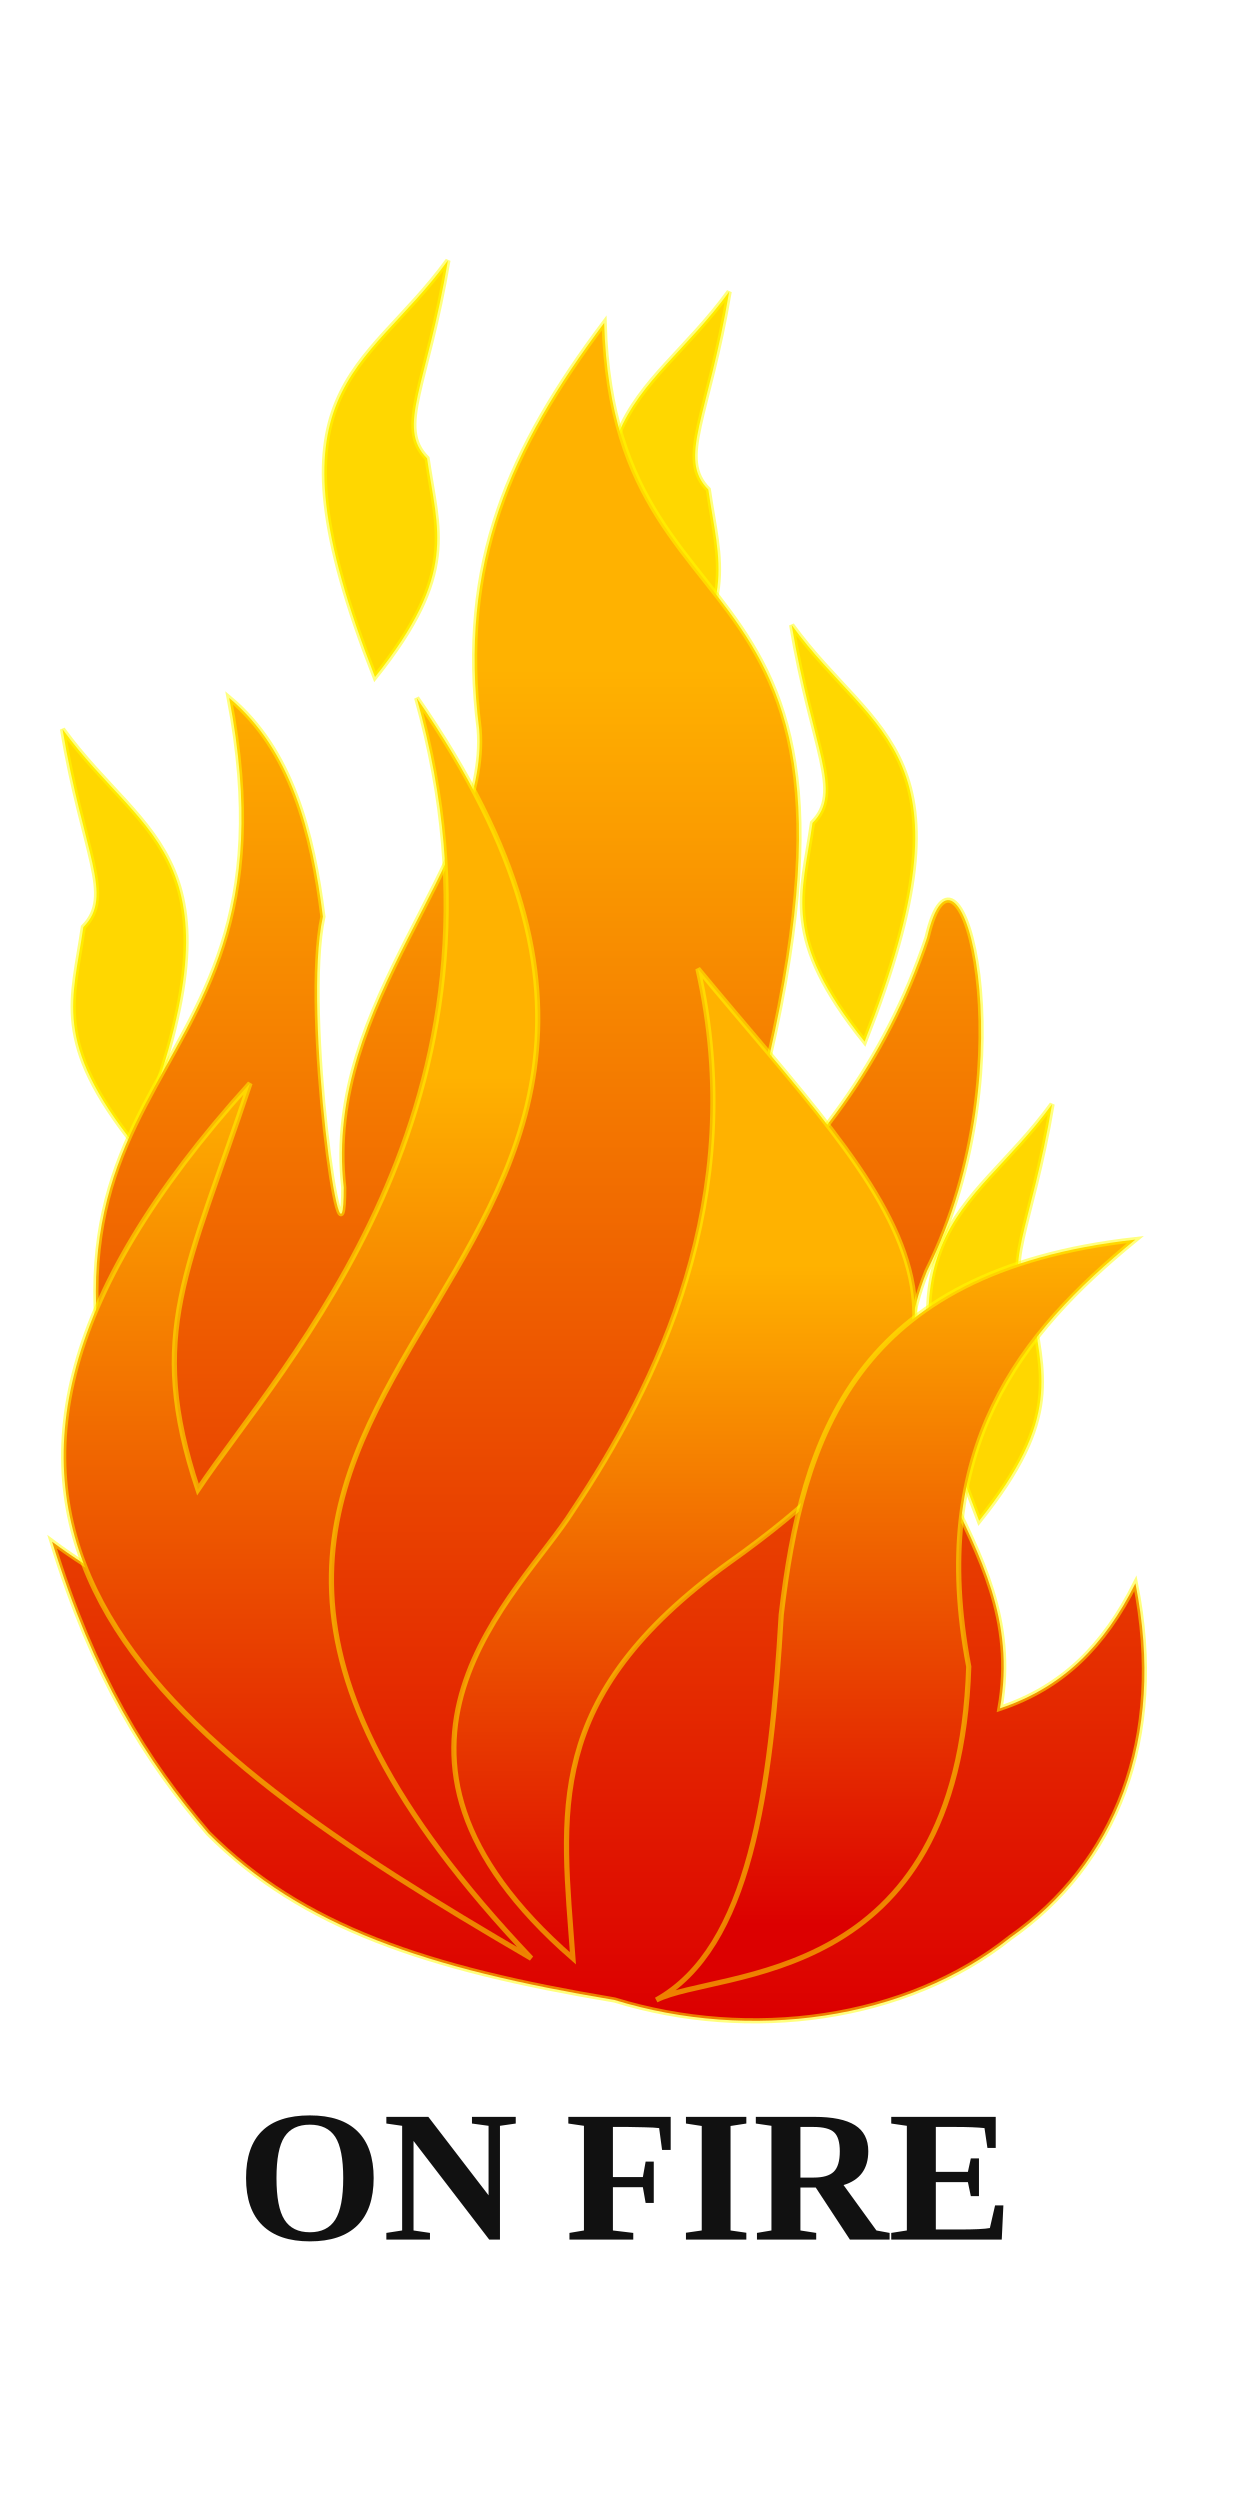
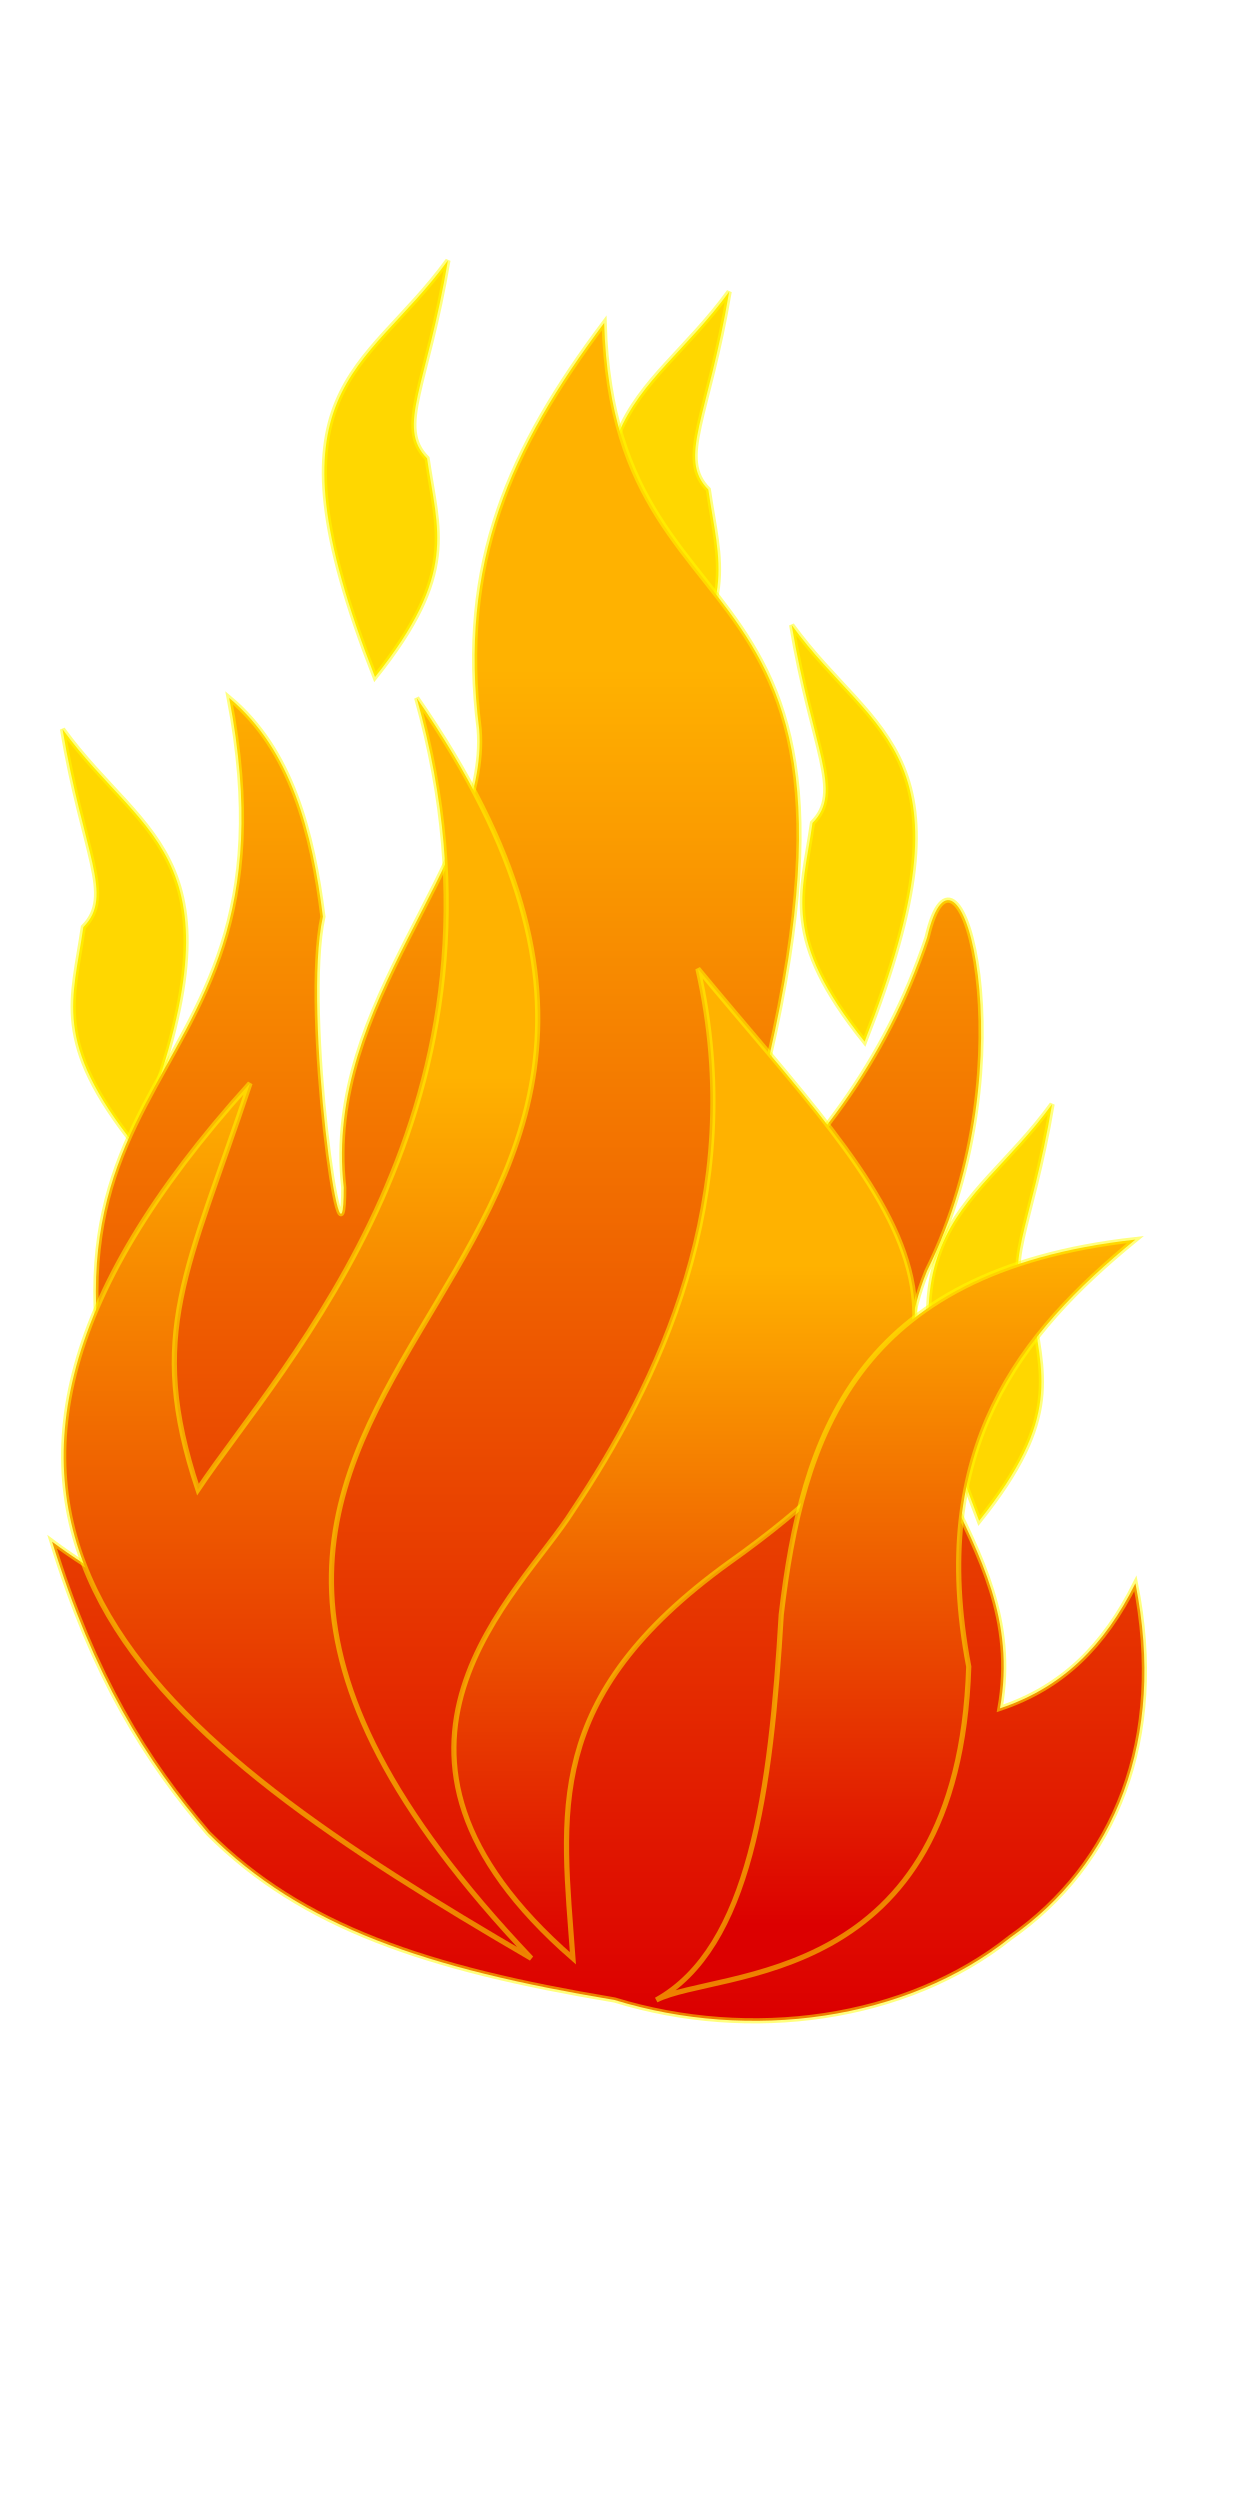
<svg viewBox="0 -20 120 240">
  <defs>
    <linearGradient id="fire-gradient-basic" x1="0%" y1="0%" x2="0%" y2="100%">
      <stop stop-color="#ffb200" offset="0.2" />
      <stop stop-color="#dc0000" offset="1" />
    </linearGradient>
    <linearGradient id="fire-gradient-red" x1="0%" y1="0%" x2="0%" y2="100%">
      <stop stop-color="#ffb200" offset="0" />
      <stop stop-color="#dc0000" offset="0.9" />
    </linearGradient>
    <linearGradient id="fire-gradient-yellow" x1="0%" y1="0%" x2="0%" y2="100%">
      <stop stop-color="#ffb200" offset="0.3" />
      <stop stop-color="#dc0000" offset="1" />
    </linearGradient>
  </defs>
  <g stroke-width="0.5" stroke-opacity="0.5">
    <path class="spark" fill="#ffd700" stroke="#ff0" d="M13 90c-8,-10 -6,-14 -5,-21 3,-3 0,-7 -2,-19 8,11 18,12 7,40l0 0z" />
    <path class="spark" fill="#ffd700" stroke="#ff0" d="M36 45c8,-10 6,-14 5,-21 -3,-3 0,-7 2,-19 -8,11 -18,12 -7,40l0 0z" />
    <path class="spark" fill="#ffd700" stroke="#ff0" d="M63 48c8,-10 6,-14 5,-21 -3,-3 0,-7 2,-19 -8,11 -18,12 -7,40l0 0z" />
    <path class="spark" fill="#ffd700" stroke="#ff0" d="M83 80c-8,-10 -6,-14 -5,-21 3,-3 0,-7 -2,-19 8,11 18,12 7,40l0 0z" />
    <path class="spark" fill="#ffd700" stroke="#ff0" d="M94 126c8,-10 6,-14 5,-21 -3,-3 0,-7 2,-19 -8,11 -18,12 -7,40l0 0z" />
    <path class="flame" fill="url(#fire-gradient-basic)" stroke="#ff0" d="M46 50c1,13 -15,26 -13,44 0,11 -4,-17 -2,-26 -1,-8 -3,-16 -9,-21 8,42 -28,33 -5,88 -4,-2 -8,-4 -12,-7 4,13 9,21 15,28 9,9 21,13 39,16 13,4 28,2 38,-6 10,-7 15,-19 12,-34 -3,6 -7,10 -13,12 3,-17 -14,-25 -7,-42 10,-20 3,-45 0,-32 -4,12 -11,21 -20,29 22,-70 -10,-53 -11,-88 -9,12 -14,23 -12,39z" />
    <path class="flame" fill="url(#fire-gradient-yellow)" stroke="#ff0" d="M51 168c-55,-58 30,-62 -11,-121 11,39 -13,64 -21,76 -5,-15 -1,-21 5,-39 -38,42 -9,63 27,84l0 0z" />
    <path class="flame" fill="url(#fire-gradient-yellow)" stroke-width="0.5" stroke="#ff0" d="M55 168c-1,-14 -3,-25 15,-38 31,-22 16,-34 -3,-57 5,22 -4,40 -12,52 -5,8 -23,23 0,43z" />
    <path class="flame" fill="url(#fire-gradient-red)" stroke="#ff0" d="M63 172c9,-5 11,-20 12,-37 2,-17 7,-33 34,-36 -11,9 -20,20 -16,41 -1,31 -24,29 -30,32l0 0z" />
  </g>
-   <text font-size="18" fill="#111" x="60" y="195" text-anchor="middle" font-weight="600">ON FIRE</text>
</svg>
